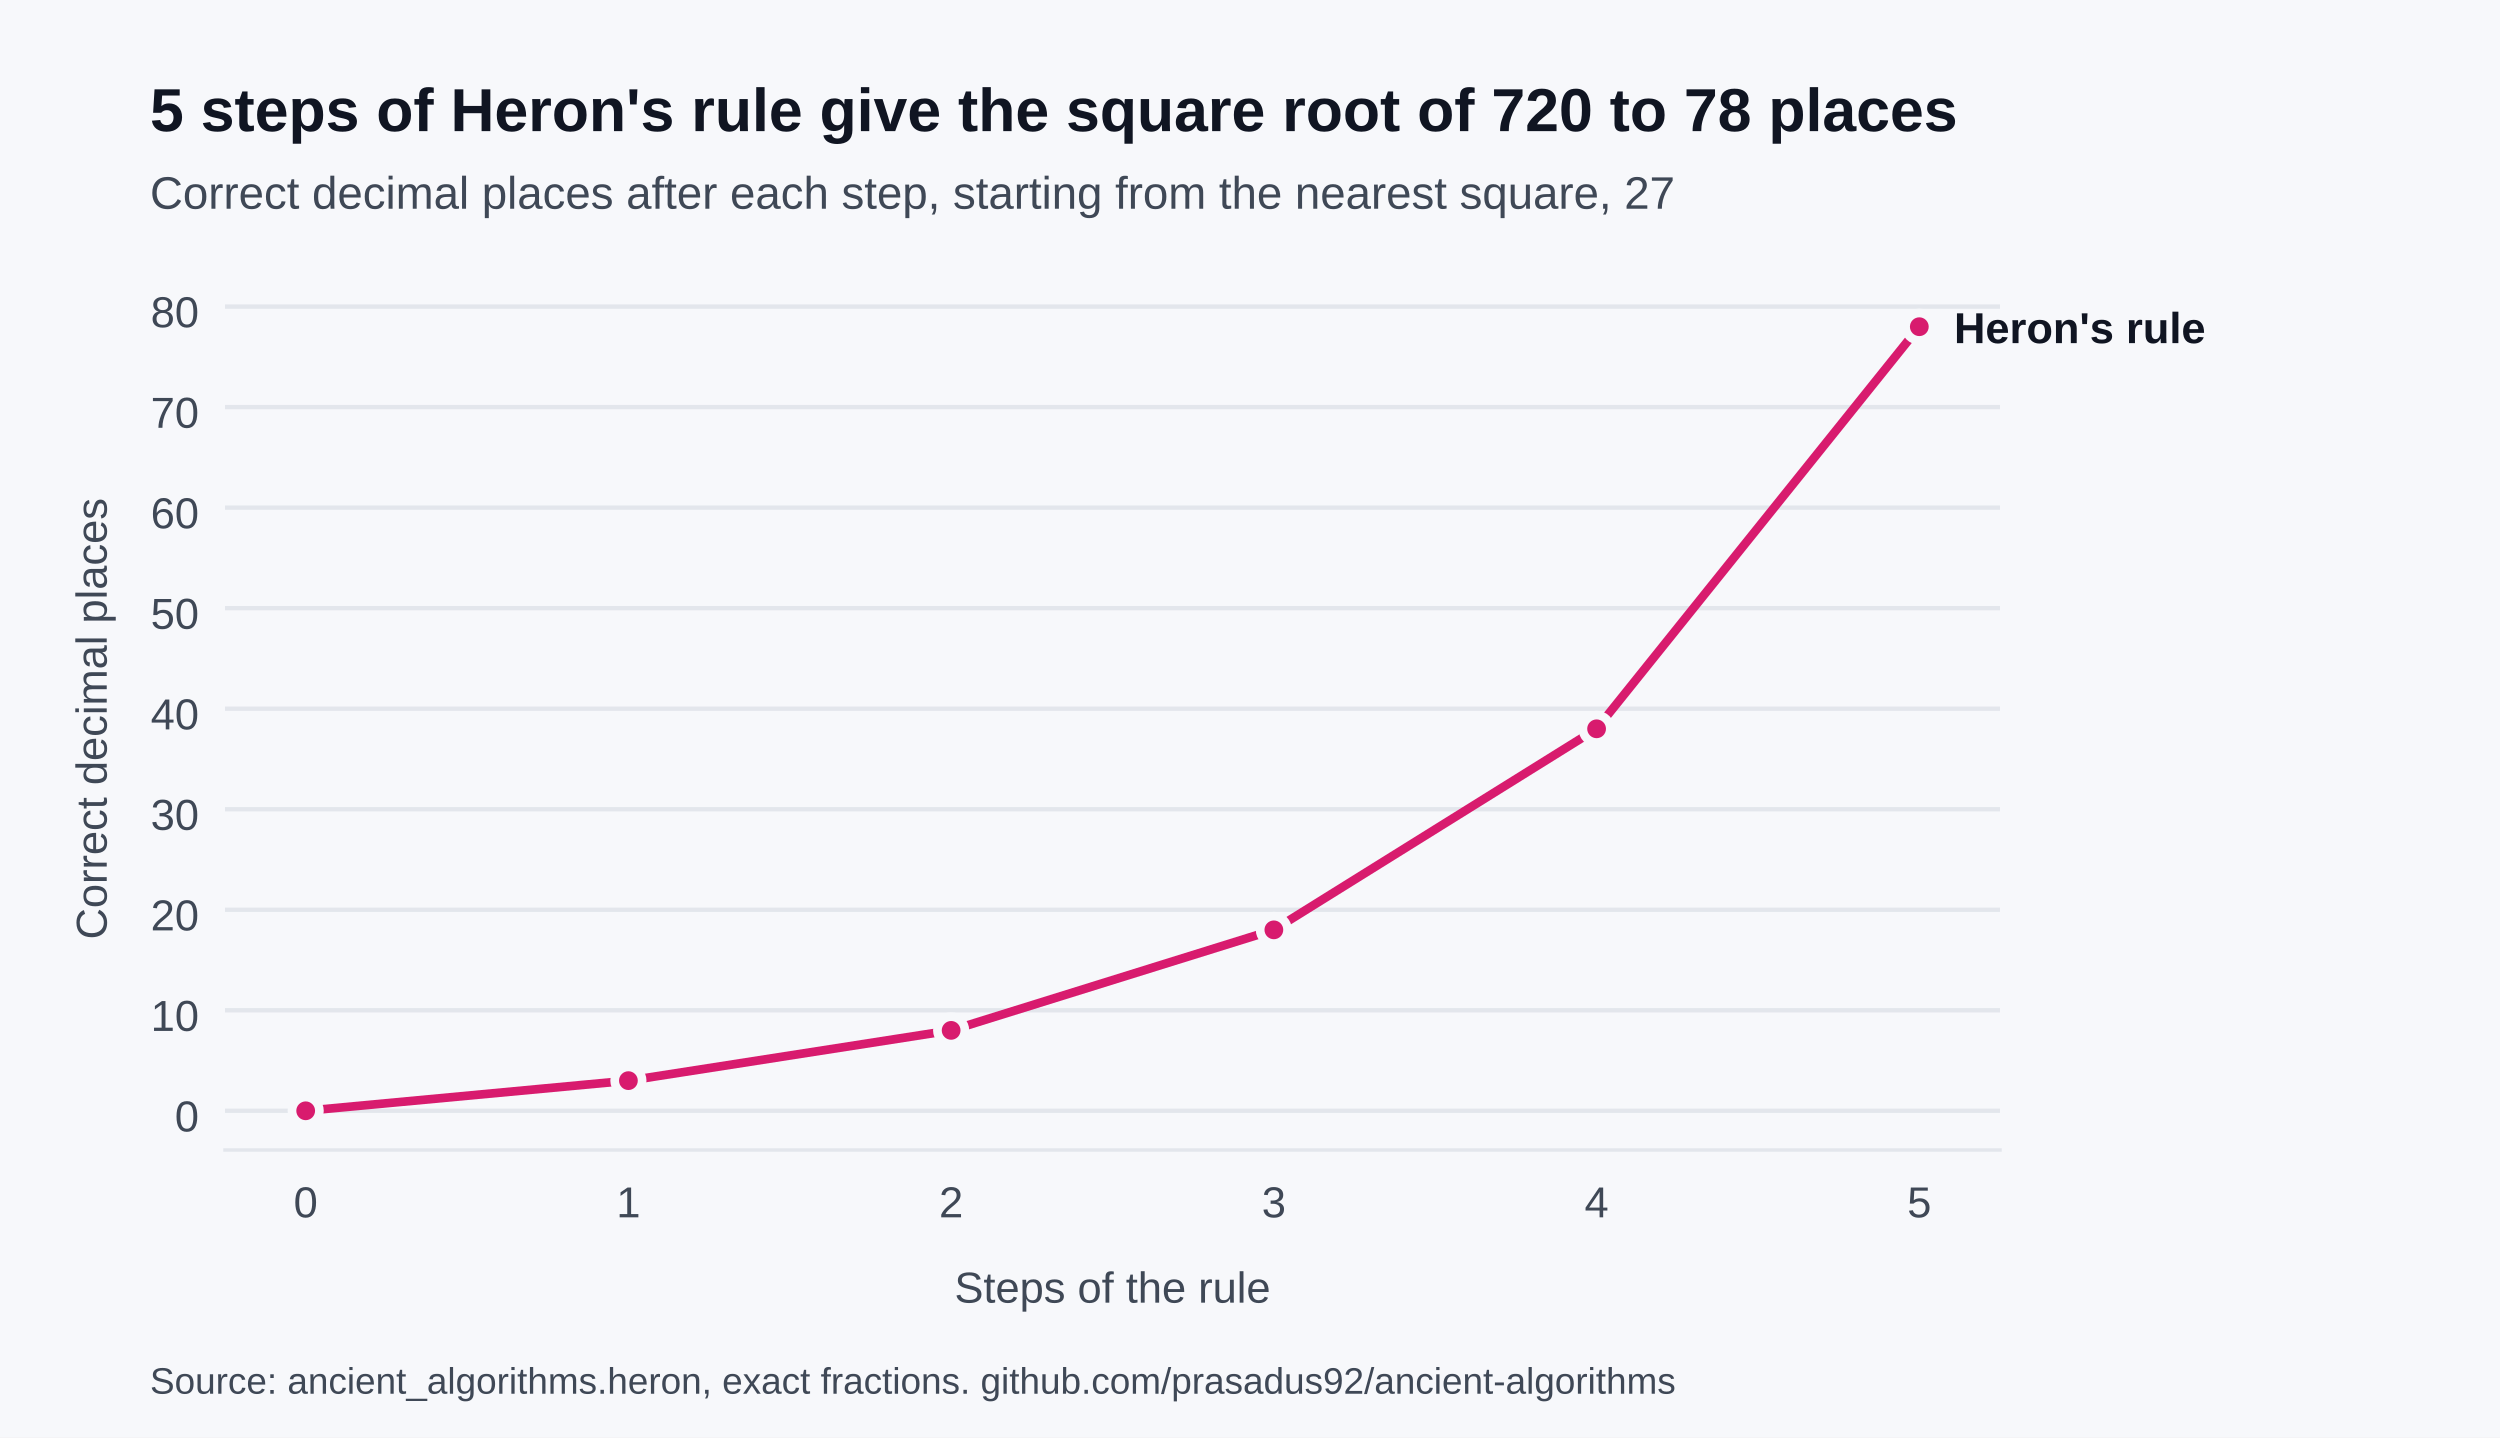
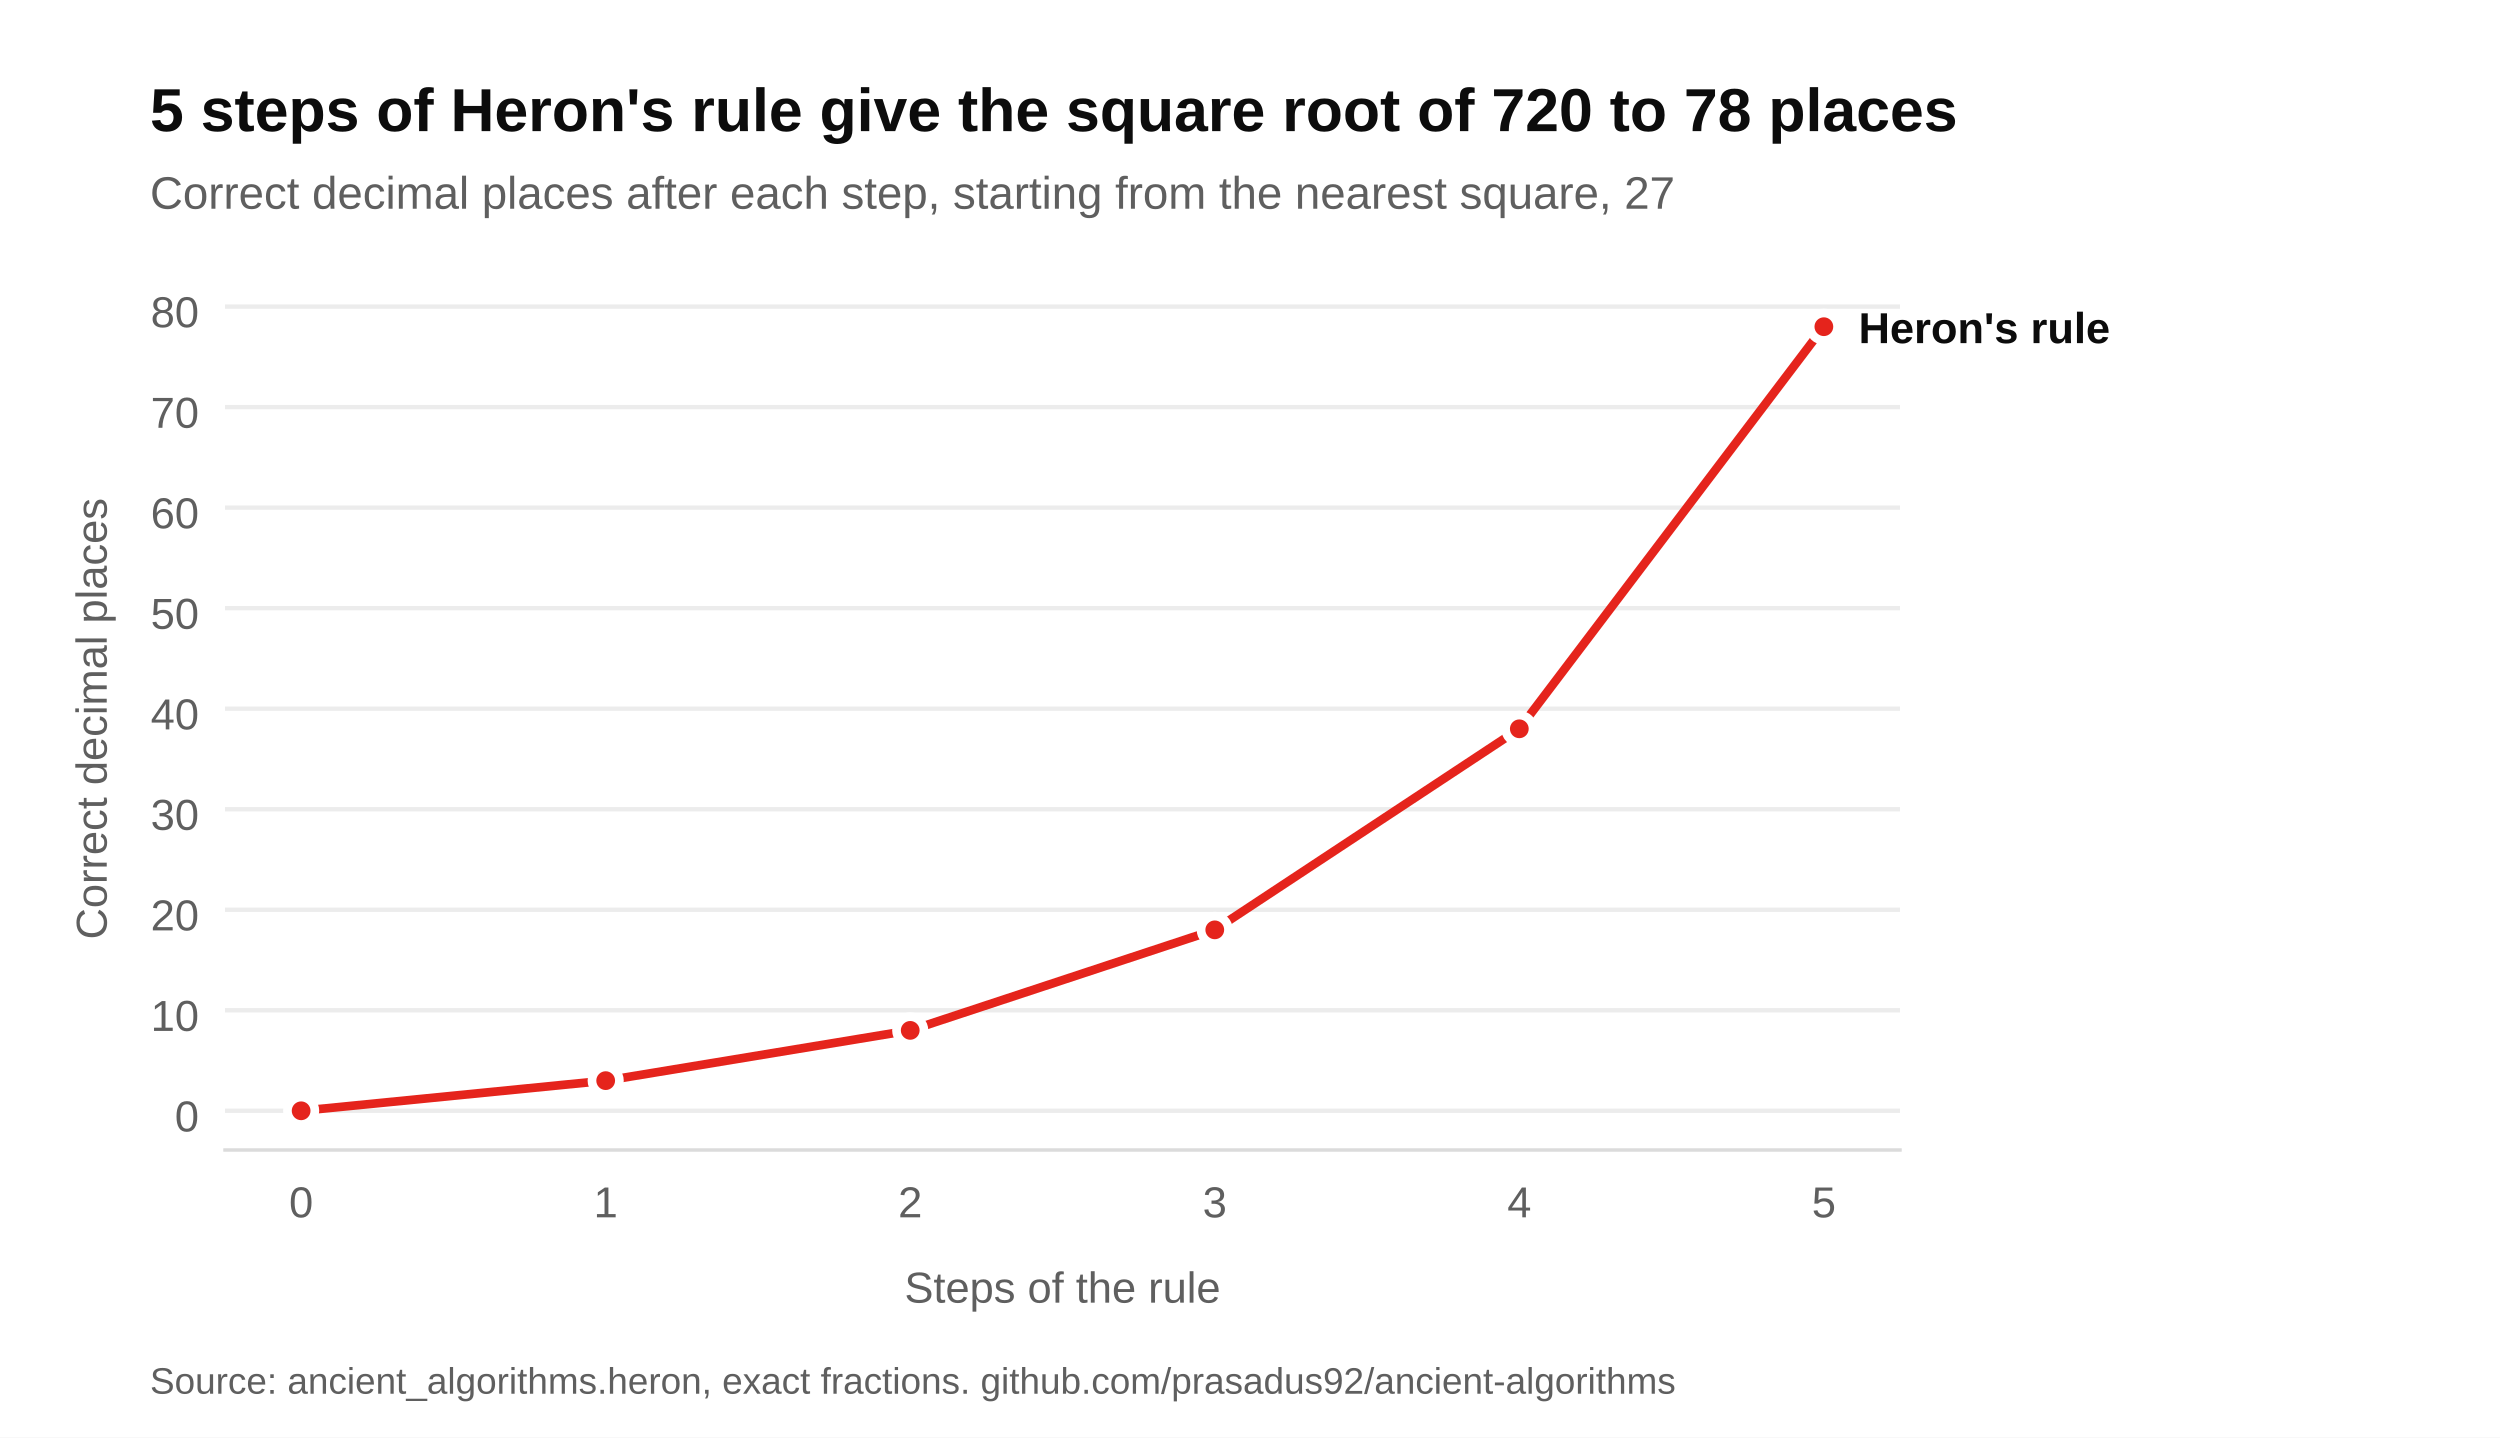
<svg xmlns="http://www.w3.org/2000/svg" xmlns:xlink="http://www.w3.org/1999/xlink" width="576pt" height="331.2pt" viewBox="0 0 576 331.2" version="1.1">
  <defs>
    <style type="text/css">*{stroke-linejoin: round; stroke-linecap: butt}</style>
  </defs>
  <g id="figure_1">
    <g id="patch_1">
-       <path d="M 0 331.2  L 576 331.2  L 576 0  L 0 0  z " style="fill: #f7f8fb" />
+       <path d="M 0 331.2  L 576 331.2  L 576 0  L 0 0  z " style="fill: #ffffff" />
    </g>
    <g id="axes_1">
      <g id="patch_2">
-         <path d="M 51.84 264.96  L 460.8 264.96  L 460.8 66.24  L 51.84 66.24  z " style="fill: #f7f8fb" />
+         <path d="M 51.84 264.96  L 437.76 264.96  L 437.76 66.24  L 51.84 66.24  z " style="fill: #ffffff" />
      </g>
      <g id="matplotlib.axis_1">
        <g id="xtick_1">
          <g id="line2d_1" />
          <g id="text_1">
-             <text style="font-size: 10px; font-family: 'Quicksand Variable', Quicksand, 'Helvetica Neue', Arial, sans-serif; text-anchor: middle; fill: #3f4856" x="70.429" y="280.48" transform="rotate(-0 70.42909 280.48)">0</text>
+             <text style="font-size: 10px; font-family: 'General Sans', system-ui, -apple-system, 'Helvetica Neue', Arial, sans-serif; text-anchor: middle; fill: #5f5f5f" x="69.382" y="280.48" transform="rotate(-0 69.38182 280.48)">0</text>
          </g>
        </g>
        <g id="xtick_2">
          <g id="line2d_2" />
          <g id="text_2">
-             <text style="font-size: 10px; font-family: 'Quicksand Variable', Quicksand, 'Helvetica Neue', Arial, sans-serif; text-anchor: middle; fill: #3f4856" x="144.785" y="280.48" transform="rotate(-0 144.7855 280.48)">1</text>
+             <text style="font-size: 10px; font-family: 'General Sans', system-ui, -apple-system, 'Helvetica Neue', Arial, sans-serif; text-anchor: middle; fill: #5f5f5f" x="139.549" y="280.48" transform="rotate(-0 139.5491 280.48)">1</text>
          </g>
        </g>
        <g id="xtick_3">
          <g id="line2d_3" />
          <g id="text_3">
-             <text style="font-size: 10px; font-family: 'Quicksand Variable', Quicksand, 'Helvetica Neue', Arial, sans-serif; text-anchor: middle; fill: #3f4856" x="219.142" y="280.48" transform="rotate(-0 219.1418 280.48)">2</text>
+             <text style="font-size: 10px; font-family: 'General Sans', system-ui, -apple-system, 'Helvetica Neue', Arial, sans-serif; text-anchor: middle; fill: #5f5f5f" x="209.716" y="280.48" transform="rotate(-0 209.7164 280.48)">2</text>
          </g>
        </g>
        <g id="xtick_4">
          <g id="line2d_4" />
          <g id="text_4">
-             <text style="font-size: 10px; font-family: 'Quicksand Variable', Quicksand, 'Helvetica Neue', Arial, sans-serif; text-anchor: middle; fill: #3f4856" x="293.498" y="280.48" transform="rotate(-0 293.4982 280.48)">3</text>
+             <text style="font-size: 10px; font-family: 'General Sans', system-ui, -apple-system, 'Helvetica Neue', Arial, sans-serif; text-anchor: middle; fill: #5f5f5f" x="279.884" y="280.48" transform="rotate(-0 279.8836 280.48)">3</text>
          </g>
        </g>
        <g id="xtick_5">
          <g id="line2d_5" />
          <g id="text_5">
-             <text style="font-size: 10px; font-family: 'Quicksand Variable', Quicksand, 'Helvetica Neue', Arial, sans-serif; text-anchor: middle; fill: #3f4856" x="367.855" y="280.48" transform="rotate(-0 367.8545 280.48)">4</text>
+             <text style="font-size: 10px; font-family: 'General Sans', system-ui, -apple-system, 'Helvetica Neue', Arial, sans-serif; text-anchor: middle; fill: #5f5f5f" x="350.051" y="280.48" transform="rotate(-0 350.0509 280.48)">4</text>
          </g>
        </g>
        <g id="xtick_6">
          <g id="line2d_6" />
          <g id="text_6">
-             <text style="font-size: 10px; font-family: 'Quicksand Variable', Quicksand, 'Helvetica Neue', Arial, sans-serif; text-anchor: middle; fill: #3f4856" x="442.211" y="280.48" transform="rotate(-0 442.2109 280.48)">5</text>
+             <text style="font-size: 10px; font-family: 'General Sans', system-ui, -apple-system, 'Helvetica Neue', Arial, sans-serif; text-anchor: middle; fill: #5f5f5f" x="420.218" y="280.48" transform="rotate(-0 420.2182 280.48)">5</text>
          </g>
        </g>
        <g id="text_7">
-           <text style="font-size: 10px; font-family: 'Quicksand Variable', Quicksand, 'Helvetica Neue', Arial, sans-serif; text-anchor: middle; fill: #3f4856" x="256.32" y="300.13" transform="rotate(-0 256.32 300.13)">Steps of the rule</text>
+           <text style="font-size: 10px; font-family: 'General Sans', system-ui, -apple-system, 'Helvetica Neue', Arial, sans-serif; text-anchor: middle; fill: #5f5f5f" x="244.8" y="300.13" transform="rotate(-0 244.8 300.13)">Steps of the rule</text>
        </g>
      </g>
      <g id="matplotlib.axis_2">
        <g id="ytick_1">
          <g id="line2d_7">
-             <path d="M 51.84 255.927  L 460.8 255.927  " clip-path="url(#pcdb7f1b44e)" style="fill: none; stroke: #e3e6ec; stroke-linecap: square" />
+             <path d="M 51.84 255.927  L 437.76 255.927  " clip-path="url(#p6bc87ba94e)" style="fill: none; stroke: #ececec; stroke-linecap: square" />
          </g>
          <g id="line2d_8" />
          <g id="text_8">
-             <text style="font-size: 10px; font-family: 'Quicksand Variable', Quicksand, 'Helvetica Neue', Arial, sans-serif; text-anchor: end; fill: #3f4856" x="45.84" y="260.687" transform="rotate(-0 45.84 260.6873)">0</text>
+             <text style="font-size: 10px; font-family: 'General Sans', system-ui, -apple-system, 'Helvetica Neue', Arial, sans-serif; text-anchor: end; fill: #5f5f5f" x="45.84" y="260.687" transform="rotate(-0 45.84 260.6873)">0</text>
          </g>
        </g>
        <g id="ytick_2">
          <g id="line2d_9">
-             <path d="M 51.84 232.766  L 460.8 232.766  " clip-path="url(#pcdb7f1b44e)" style="fill: none; stroke: #e3e6ec; stroke-linecap: square" />
+             <path d="M 51.84 232.766  L 437.76 232.766  " clip-path="url(#p6bc87ba94e)" style="fill: none; stroke: #ececec; stroke-linecap: square" />
          </g>
          <g id="line2d_10" />
          <g id="text_9">
-             <text style="font-size: 10px; font-family: 'Quicksand Variable', Quicksand, 'Helvetica Neue', Arial, sans-serif; text-anchor: end; fill: #3f4856" x="45.84" y="237.526" transform="rotate(-0 45.84 237.5264)">10</text>
+             <text style="font-size: 10px; font-family: 'General Sans', system-ui, -apple-system, 'Helvetica Neue', Arial, sans-serif; text-anchor: end; fill: #5f5f5f" x="45.84" y="237.526" transform="rotate(-0 45.84 237.5264)">10</text>
          </g>
        </g>
        <g id="ytick_3">
          <g id="line2d_11">
-             <path d="M 51.84 209.606  L 460.8 209.606  " clip-path="url(#pcdb7f1b44e)" style="fill: none; stroke: #e3e6ec; stroke-linecap: square" />
+             <path d="M 51.84 209.606  L 437.76 209.606  " clip-path="url(#p6bc87ba94e)" style="fill: none; stroke: #ececec; stroke-linecap: square" />
          </g>
          <g id="line2d_12" />
          <g id="text_10">
-             <text style="font-size: 10px; font-family: 'Quicksand Variable', Quicksand, 'Helvetica Neue', Arial, sans-serif; text-anchor: end; fill: #3f4856" x="45.84" y="214.366" transform="rotate(-0 45.84 214.3656)">20</text>
+             <text style="font-size: 10px; font-family: 'General Sans', system-ui, -apple-system, 'Helvetica Neue', Arial, sans-serif; text-anchor: end; fill: #5f5f5f" x="45.84" y="214.366" transform="rotate(-0 45.84 214.3656)">20</text>
          </g>
        </g>
        <g id="ytick_4">
          <g id="line2d_13">
-             <path d="M 51.84 186.445  L 460.8 186.445  " clip-path="url(#pcdb7f1b44e)" style="fill: none; stroke: #e3e6ec; stroke-linecap: square" />
+             <path d="M 51.84 186.445  L 437.76 186.445  " clip-path="url(#p6bc87ba94e)" style="fill: none; stroke: #ececec; stroke-linecap: square" />
          </g>
          <g id="line2d_14" />
          <g id="text_11">
-             <text style="font-size: 10px; font-family: 'Quicksand Variable', Quicksand, 'Helvetica Neue', Arial, sans-serif; text-anchor: end; fill: #3f4856" x="45.84" y="191.205" transform="rotate(-0 45.84 191.2048)">30</text>
+             <text style="font-size: 10px; font-family: 'General Sans', system-ui, -apple-system, 'Helvetica Neue', Arial, sans-serif; text-anchor: end; fill: #5f5f5f" x="45.84" y="191.205" transform="rotate(-0 45.84 191.2048)">30</text>
          </g>
        </g>
        <g id="ytick_5">
          <g id="line2d_15">
-             <path d="M 51.84 163.284  L 460.8 163.284  " clip-path="url(#pcdb7f1b44e)" style="fill: none; stroke: #e3e6ec; stroke-linecap: square" />
+             <path d="M 51.84 163.284  L 437.76 163.284  " clip-path="url(#p6bc87ba94e)" style="fill: none; stroke: #ececec; stroke-linecap: square" />
          </g>
          <g id="line2d_16" />
          <g id="text_12">
-             <text style="font-size: 10px; font-family: 'Quicksand Variable', Quicksand, 'Helvetica Neue', Arial, sans-serif; text-anchor: end; fill: #3f4856" x="45.84" y="168.044" transform="rotate(-0 45.84 168.0439)">40</text>
+             <text style="font-size: 10px; font-family: 'General Sans', system-ui, -apple-system, 'Helvetica Neue', Arial, sans-serif; text-anchor: end; fill: #5f5f5f" x="45.84" y="168.044" transform="rotate(-0 45.84 168.0439)">40</text>
          </g>
        </g>
        <g id="ytick_6">
          <g id="line2d_17">
-             <path d="M 51.84 140.123  L 460.8 140.123  " clip-path="url(#pcdb7f1b44e)" style="fill: none; stroke: #e3e6ec; stroke-linecap: square" />
+             <path d="M 51.84 140.123  L 437.76 140.123  " clip-path="url(#p6bc87ba94e)" style="fill: none; stroke: #ececec; stroke-linecap: square" />
          </g>
          <g id="line2d_18" />
          <g id="text_13">
-             <text style="font-size: 10px; font-family: 'Quicksand Variable', Quicksand, 'Helvetica Neue', Arial, sans-serif; text-anchor: end; fill: #3f4856" x="45.84" y="144.883" transform="rotate(-0 45.84 144.8831)">50</text>
+             <text style="font-size: 10px; font-family: 'General Sans', system-ui, -apple-system, 'Helvetica Neue', Arial, sans-serif; text-anchor: end; fill: #5f5f5f" x="45.84" y="144.883" transform="rotate(-0 45.84 144.8831)">50</text>
          </g>
        </g>
        <g id="ytick_7">
          <g id="line2d_19">
-             <path d="M 51.84 116.962  L 460.8 116.962  " clip-path="url(#pcdb7f1b44e)" style="fill: none; stroke: #e3e6ec; stroke-linecap: square" />
+             <path d="M 51.84 116.962  L 437.76 116.962  " clip-path="url(#p6bc87ba94e)" style="fill: none; stroke: #ececec; stroke-linecap: square" />
          </g>
          <g id="line2d_20" />
          <g id="text_14">
-             <text style="font-size: 10px; font-family: 'Quicksand Variable', Quicksand, 'Helvetica Neue', Arial, sans-serif; text-anchor: end; fill: #3f4856" x="45.84" y="121.722" transform="rotate(-0 45.84 121.7222)">60</text>
+             <text style="font-size: 10px; font-family: 'General Sans', system-ui, -apple-system, 'Helvetica Neue', Arial, sans-serif; text-anchor: end; fill: #5f5f5f" x="45.84" y="121.722" transform="rotate(-0 45.84 121.7222)">60</text>
          </g>
        </g>
        <g id="ytick_8">
          <g id="line2d_21">
-             <path d="M 51.84 93.801  L 460.8 93.801  " clip-path="url(#pcdb7f1b44e)" style="fill: none; stroke: #e3e6ec; stroke-linecap: square" />
+             <path d="M 51.84 93.801  L 437.76 93.801  " clip-path="url(#p6bc87ba94e)" style="fill: none; stroke: #ececec; stroke-linecap: square" />
          </g>
          <g id="line2d_22" />
          <g id="text_15">
-             <text style="font-size: 10px; font-family: 'Quicksand Variable', Quicksand, 'Helvetica Neue', Arial, sans-serif; text-anchor: end; fill: #3f4856" x="45.84" y="98.561" transform="rotate(-0 45.84 98.5614)">70</text>
+             <text style="font-size: 10px; font-family: 'General Sans', system-ui, -apple-system, 'Helvetica Neue', Arial, sans-serif; text-anchor: end; fill: #5f5f5f" x="45.84" y="98.561" transform="rotate(-0 45.84 98.5614)">70</text>
          </g>
        </g>
        <g id="ytick_9">
          <g id="line2d_23">
-             <path d="M 51.84 70.641  L 460.8 70.641  " clip-path="url(#pcdb7f1b44e)" style="fill: none; stroke: #e3e6ec; stroke-linecap: square" />
+             <path d="M 51.84 70.641  L 437.76 70.641  " clip-path="url(#p6bc87ba94e)" style="fill: none; stroke: #ececec; stroke-linecap: square" />
          </g>
          <g id="line2d_24" />
          <g id="text_16">
-             <text style="font-size: 10px; font-family: 'Quicksand Variable', Quicksand, 'Helvetica Neue', Arial, sans-serif; text-anchor: end; fill: #3f4856" x="45.84" y="75.401" transform="rotate(-0 45.84 75.40056)">80</text>
+             <text style="font-size: 10px; font-family: 'General Sans', system-ui, -apple-system, 'Helvetica Neue', Arial, sans-serif; text-anchor: end; fill: #5f5f5f" x="45.84" y="75.401" transform="rotate(-0 45.84 75.40056)">80</text>
          </g>
        </g>
        <g id="text_17">
-           <text style="font-size: 10px; font-family: 'Quicksand Variable', Quicksand, 'Helvetica Neue', Arial, sans-serif; text-anchor: middle; fill: #3f4856" x="24.591" y="165.6" transform="rotate(-90 24.59125 165.6)">Correct decimal places</text>
+           <text style="font-size: 10px; font-family: 'General Sans', system-ui, -apple-system, 'Helvetica Neue', Arial, sans-serif; text-anchor: middle; fill: #5f5f5f" x="24.591" y="165.6" transform="rotate(-90 24.59125 165.6)">Correct decimal places</text>
        </g>
      </g>
      <g id="patch_3">
-         <path d="M 51.84 264.96  L 460.8 264.96  " style="fill: none; stroke: #e3e6ec; stroke-width: 0.8; stroke-linejoin: miter; stroke-linecap: square" />
+         <path d="M 51.84 264.96  L 437.76 264.96  " style="fill: none; stroke: #dbdbdb; stroke-width: 0.8; stroke-linejoin: miter; stroke-linecap: square" />
      </g>
      <g id="line2d_25">
-         <path d="M 70.429 255.927  L 144.785 248.979  L 219.142 237.399  L 293.498 214.238  L 367.855 167.916  L 442.211 75.273  " clip-path="url(#pcdb7f1b44e)" style="fill: none; stroke: #d81b6e; stroke-width: 2; stroke-linecap: round" />
+         <path d="M 69.382 255.927  L 139.549 248.979  L 209.716 237.399  L 279.884 214.238  L 350.051 167.916  L 420.218 75.273  " clip-path="url(#p6bc87ba94e)" style="fill: none; stroke: #e5241c; stroke-width: 2; stroke-linecap: round" />
      </g>
      <g id="text_18">
-         <text style="font-weight: 700; font-size: 10px; font-family: 'Quicksand Variable', Quicksand, 'Helvetica Neue', Arial, sans-serif; text-anchor: start; fill: #101522" x="450.211" y="79.063" transform="rotate(-0 450.2109 79.06273)">Heron's rule</text>
+         <text style="font-weight: 700; font-size: 10px; font-family: 'General Sans', system-ui, -apple-system, 'Helvetica Neue', Arial, sans-serif; text-anchor: start; fill: #0c0c0c" x="428.218" y="79.063" transform="rotate(-0 428.2182 79.06273)">Heron's rule</text>
      </g>
      <g id="PathCollection_1">
        <defs>
-           <path id="mb15ef26ff8" d="M 0 3.162  C 0.839 3.162 1.643 2.829 2.236 2.236  C 2.829 1.643 3.162 0.839 3.162 0  C 3.162 -0.839 2.829 -1.643 2.236 -2.236  C 1.643 -2.829 0.839 -3.162 0 -3.162  C -0.839 -3.162 -1.643 -2.829 -2.236 -2.236  C -2.829 -1.643 -3.162 -0.839 -3.162 0  C -3.162 0.839 -2.829 1.643 -2.236 2.236  C -1.643 2.829 -0.839 3.162 0 3.162  z " style="stroke: #f7f8fb; stroke-width: 2" />
+           <path id="m459ea27c75" d="M 0 3.162  C 0.839 3.162 1.643 2.829 2.236 2.236  C 2.829 1.643 3.162 0.839 3.162 0  C 3.162 -0.839 2.829 -1.643 2.236 -2.236  C 1.643 -2.829 0.839 -3.162 0 -3.162  C -0.839 -3.162 -1.643 -2.829 -2.236 -2.236  C -2.829 -1.643 -3.162 -0.839 -3.162 0  C -3.162 0.839 -2.829 1.643 -2.236 2.236  C -1.643 2.829 -0.839 3.162 0 3.162  z " style="stroke: #ffffff; stroke-width: 2" />
        </defs>
-         <g clip-path="url(#pcdb7f1b44e)">
-           <use xlink:href="#mb15ef26ff8" x="70.429" y="255.927" style="fill: #d81b6e; stroke: #f7f8fb; stroke-width: 2" />
-           <use xlink:href="#mb15ef26ff8" x="144.785" y="248.979" style="fill: #d81b6e; stroke: #f7f8fb; stroke-width: 2" />
-           <use xlink:href="#mb15ef26ff8" x="219.142" y="237.399" style="fill: #d81b6e; stroke: #f7f8fb; stroke-width: 2" />
-           <use xlink:href="#mb15ef26ff8" x="293.498" y="214.238" style="fill: #d81b6e; stroke: #f7f8fb; stroke-width: 2" />
-           <use xlink:href="#mb15ef26ff8" x="367.855" y="167.916" style="fill: #d81b6e; stroke: #f7f8fb; stroke-width: 2" />
-           <use xlink:href="#mb15ef26ff8" x="442.211" y="75.273" style="fill: #d81b6e; stroke: #f7f8fb; stroke-width: 2" />
+         <g clip-path="url(#p6bc87ba94e)">
+           <use xlink:href="#m459ea27c75" x="69.382" y="255.927" style="fill: #e5241c; stroke: #ffffff; stroke-width: 2" />
+           <use xlink:href="#m459ea27c75" x="139.549" y="248.979" style="fill: #e5241c; stroke: #ffffff; stroke-width: 2" />
+           <use xlink:href="#m459ea27c75" x="209.716" y="237.399" style="fill: #e5241c; stroke: #ffffff; stroke-width: 2" />
+           <use xlink:href="#m459ea27c75" x="279.884" y="214.238" style="fill: #e5241c; stroke: #ffffff; stroke-width: 2" />
+           <use xlink:href="#m459ea27c75" x="350.051" y="167.916" style="fill: #e5241c; stroke: #ffffff; stroke-width: 2" />
+           <use xlink:href="#m459ea27c75" x="420.218" y="75.273" style="fill: #e5241c; stroke: #ffffff; stroke-width: 2" />
        </g>
      </g>
    </g>
    <g id="text_19">
-       <text style="font-weight: 700; font-size: 14px; font-family: 'Quicksand Variable', Quicksand, 'Helvetica Neue', Arial, sans-serif; text-anchor: start; fill: #101522" x="34.56" y="30.21" transform="rotate(-0 34.56 30.21)">5 steps of Heron's rule give the square root of 720 to 78 places</text>
+       <text style="font-weight: 700; font-size: 14px; font-family: 'General Sans', system-ui, -apple-system, 'Helvetica Neue', Arial, sans-serif; text-anchor: start; fill: #0c0c0c" x="34.56" y="30.21" transform="rotate(-0 34.56 30.21)">5 steps of Heron's rule give the square root of 720 to 78 places</text>
    </g>
    <g id="text_20">
-       <text style="font-size: 10.5px; font-family: 'Quicksand Variable', Quicksand, 'Helvetica Neue', Arial, sans-serif; text-anchor: start; fill: #3f4856" x="34.56" y="48.084" transform="rotate(-0 34.56 48.084)">Correct decimal places after each step, starting from the nearest square, 27</text>
+       <text style="font-size: 10.5px; font-family: 'General Sans', system-ui, -apple-system, 'Helvetica Neue', Arial, sans-serif; text-anchor: start; fill: #5f5f5f" x="34.56" y="48.084" transform="rotate(-0 34.56 48.084)">Correct decimal places after each step, starting from the nearest square, 27</text>
    </g>
    <g id="text_21">
-       <text style="font-size: 8.5px; font-family: 'Quicksand Variable', Quicksand, 'Helvetica Neue', Arial, sans-serif; text-anchor: start; fill: #3f4856" x="34.56" y="321.11" transform="rotate(-0 34.56 321.1095)">Source: ancient_algorithms.heron, exact fractions. github.com/prasadus92/ancient-algorithms</text>
+       <text style="font-size: 8.5px; font-family: 'General Sans', system-ui, -apple-system, 'Helvetica Neue', Arial, sans-serif; text-anchor: start; fill: #5f5f5f" x="34.56" y="321.11" transform="rotate(-0 34.56 321.1095)">Source: ancient_algorithms.heron, exact fractions. github.com/prasadus92/ancient-algorithms</text>
    </g>
  </g>
  <defs>
-     <clipPath id="pcdb7f1b44e">
-       <rect x="51.84" y="66.24" width="408.96" height="198.72" />
+     <clipPath id="p6bc87ba94e">
+       <rect x="51.84" y="66.24" width="385.92" height="198.72" />
    </clipPath>
  </defs>
</svg>
